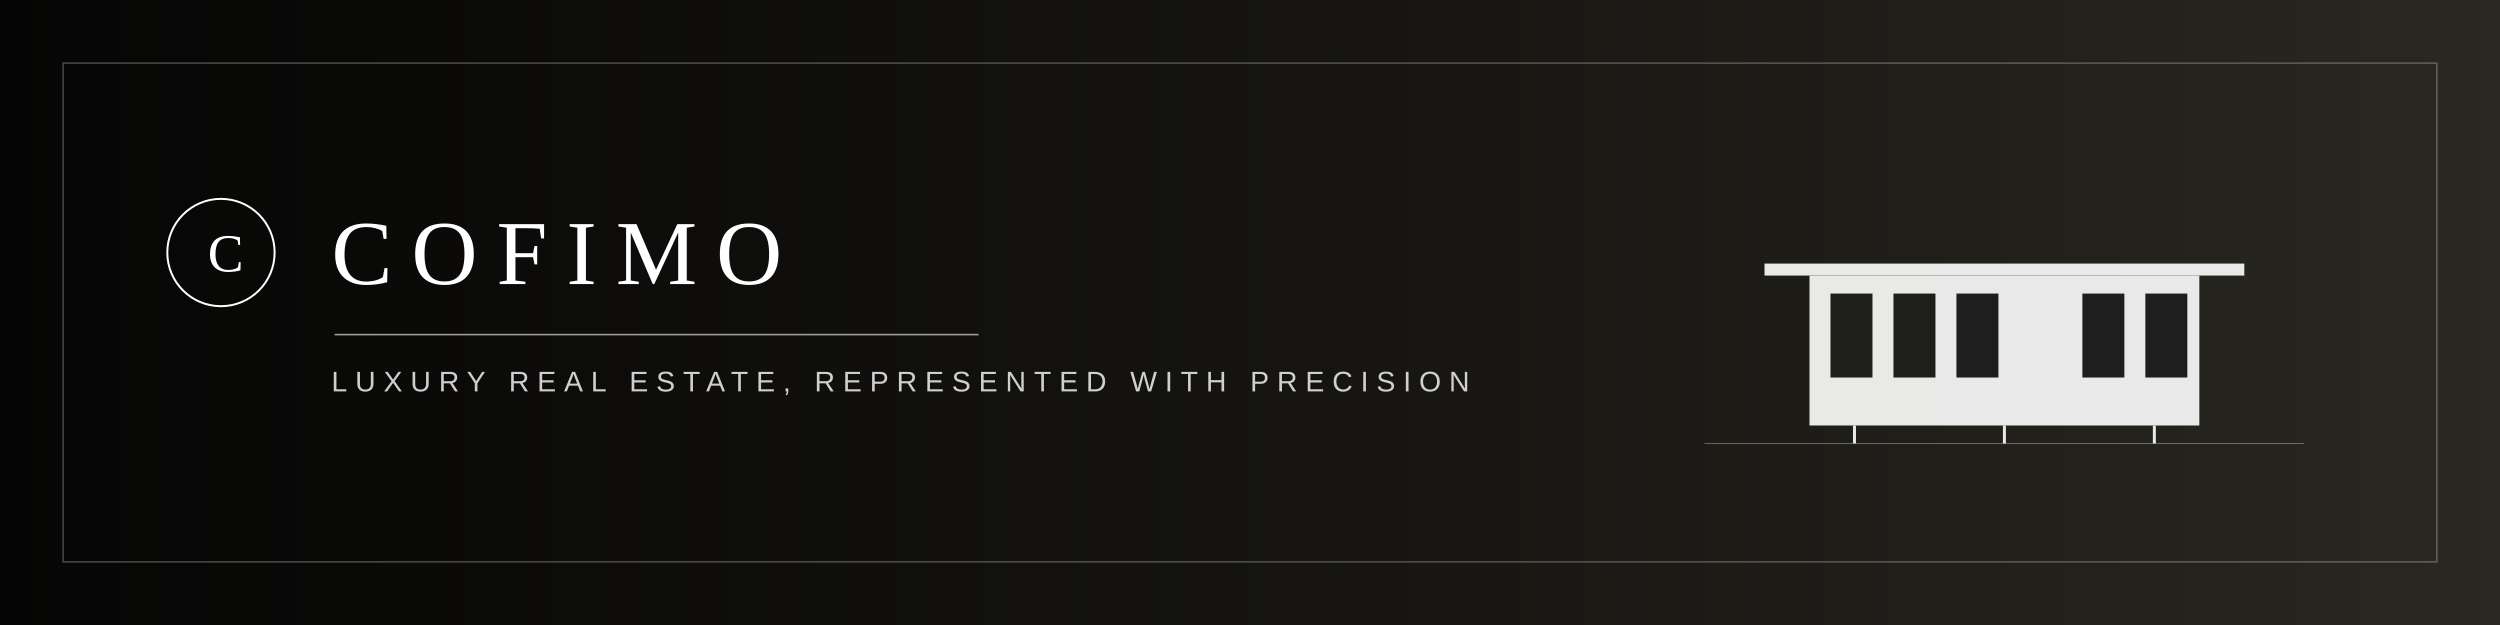
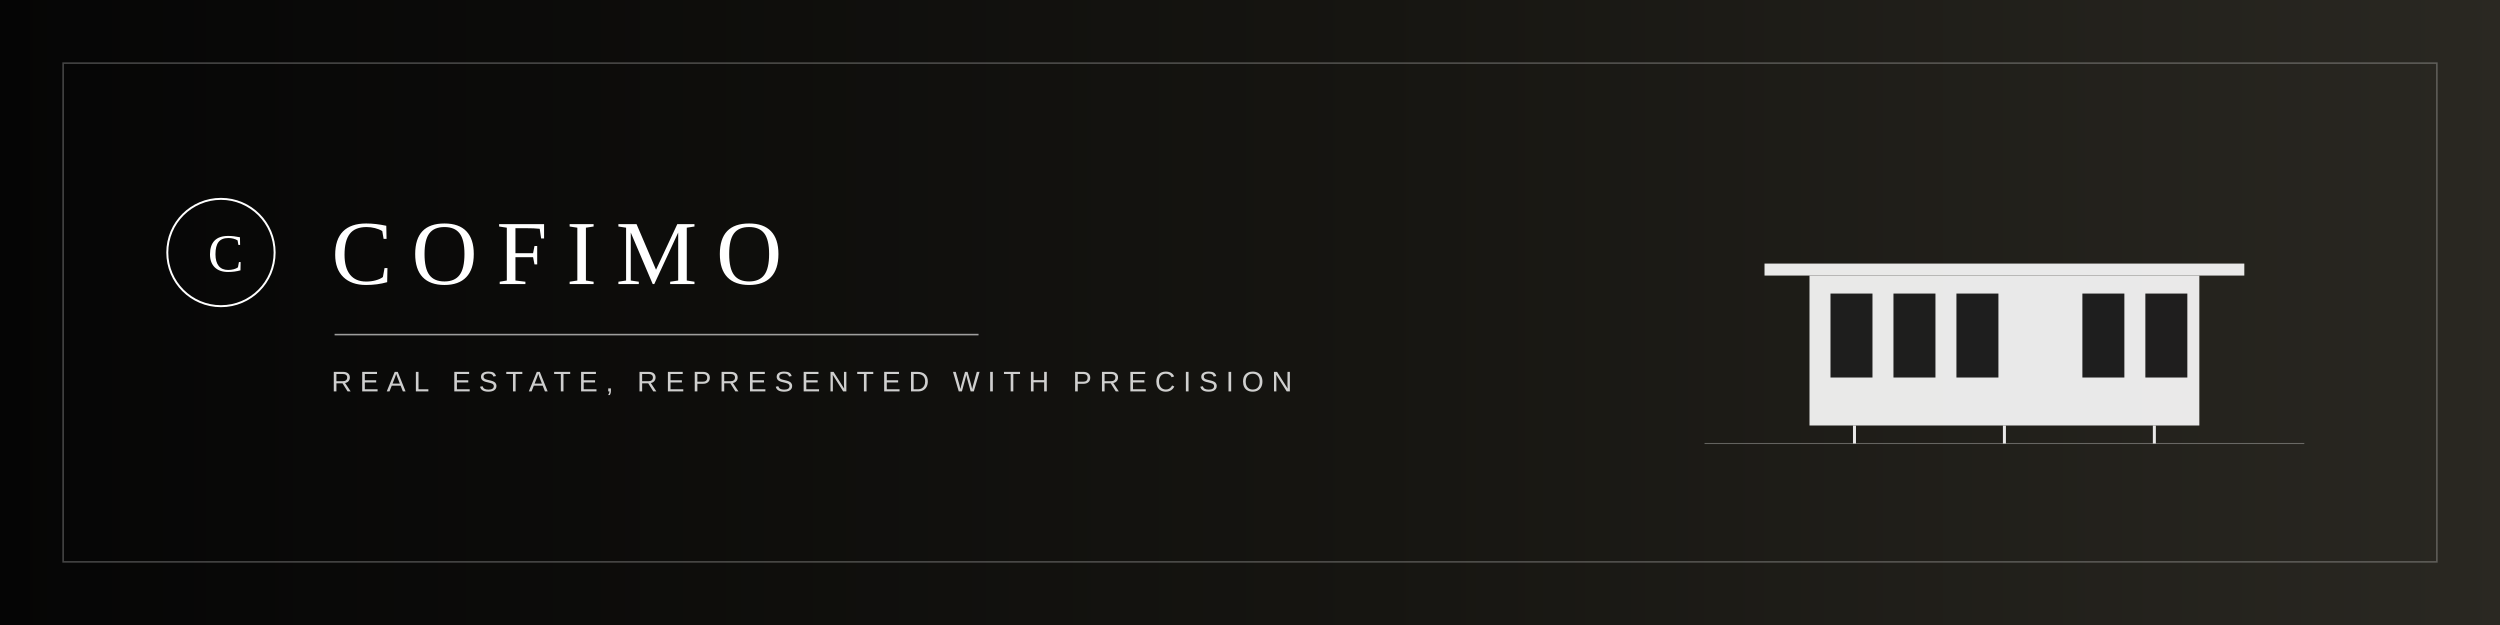
<svg xmlns="http://www.w3.org/2000/svg" width="1584" height="396" viewBox="0 0 1584 396">
  <defs>
    <linearGradient id="sky" x1="0" y1="0" x2="1" y2="0">
      <stop offset="0%" stop-color="#050505" />
      <stop offset="55%" stop-color="#161511" />
      <stop offset="100%" stop-color="#2A2822" />
    </linearGradient>
  </defs>
  <rect width="1584" height="396" fill="url(#sky)" />
  <rect x="40" y="40" width="1504" height="316" fill="none" stroke="#FFFFFF" stroke-width="1" opacity="0.25" />
  <g transform="translate(1080,110) scale(0.95)" opacity="0.9">
    <line x1="0" y1="180" x2="400" y2="180" stroke="#FFFFFF" stroke-width="0.7" opacity="0.35" />
    <rect x="99" y="168" width="2" height="12" fill="#FFFFFF" />
    <rect x="199" y="168" width="2" height="12" fill="#FFFFFF" />
    <rect x="299" y="168" width="2" height="12" fill="#FFFFFF" />
    <rect x="40" y="60" width="320" height="8" fill="#FFFFFF" />
    <rect x="70" y="68" width="260" height="100" fill="#FFFFFF" />
    <g fill="#050505" opacity="0.9">
      <rect x="84" y="80" width="28" height="56" />
      <rect x="126" y="80" width="28" height="56" />
      <rect x="168" y="80" width="28" height="56" />
      <rect x="252" y="80" width="28" height="56" />
      <rect x="294" y="80" width="28" height="56" />
    </g>
  </g>
  <circle cx="140" cy="160" r="34" fill="none" stroke="#FFFFFF" stroke-width="1.25" />
  <text x="143" y="172" text-anchor="middle" font-family="Georgia, 'Times New Roman', serif" font-size="34" fill="#FFFFFF">C</text>
  <text x="210" y="180" font-family="Georgia, 'Times New Roman', serif" font-size="58" letter-spacing="12" fill="#FFFFFF">COFIMO</text>
  <line x1="212" y1="212" x2="620" y2="212" stroke="#FFFFFF" stroke-width="1" opacity="0.6" />
-   <text x="210" y="248" font-family="'Helvetica Neue', Arial, sans-serif" font-size="18" letter-spacing="5" fill="#FFFFFF" opacity="0.8">LUXURY REAL ESTATE, REPRESENTED WITH PRECISION</text>
+   <text x="210" y="248" font-family="'Helvetica Neue', Arial, sans-serif" font-size="18" letter-spacing="5" fill="#FFFFFF" opacity="0.8">REAL ESTATE, REPRESENTED WITH PRECISION</text>
</svg>
